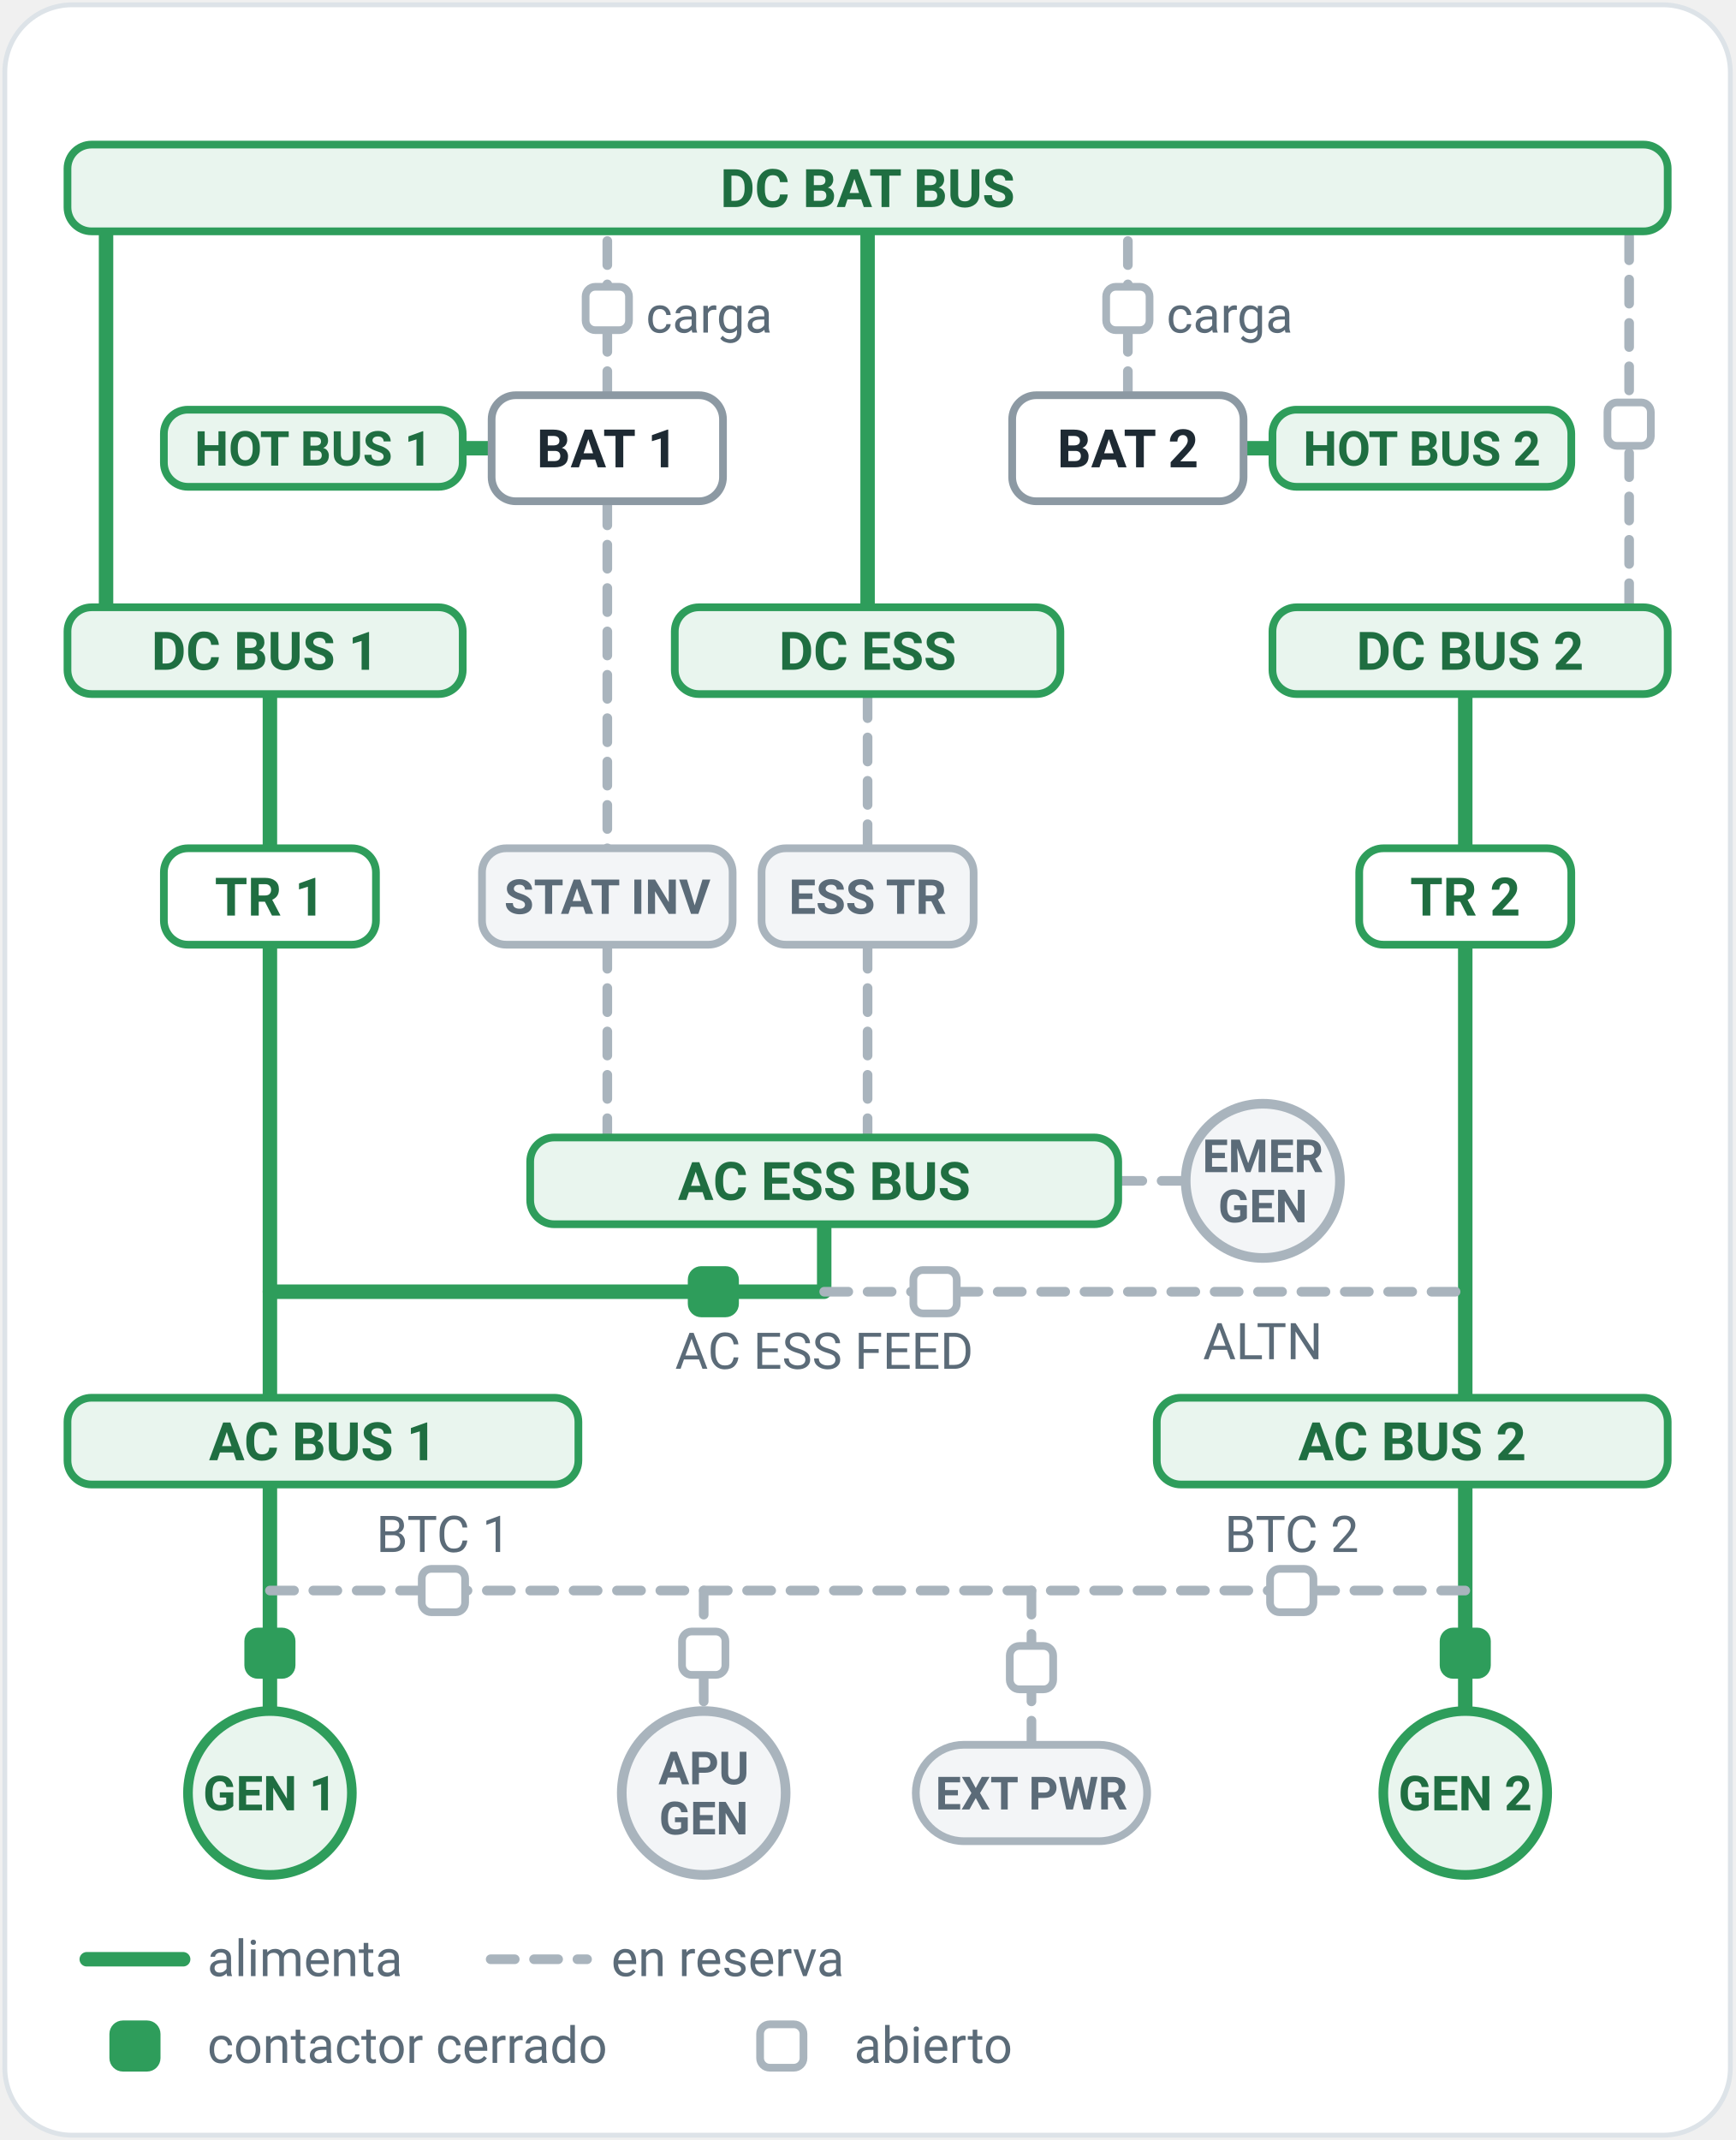
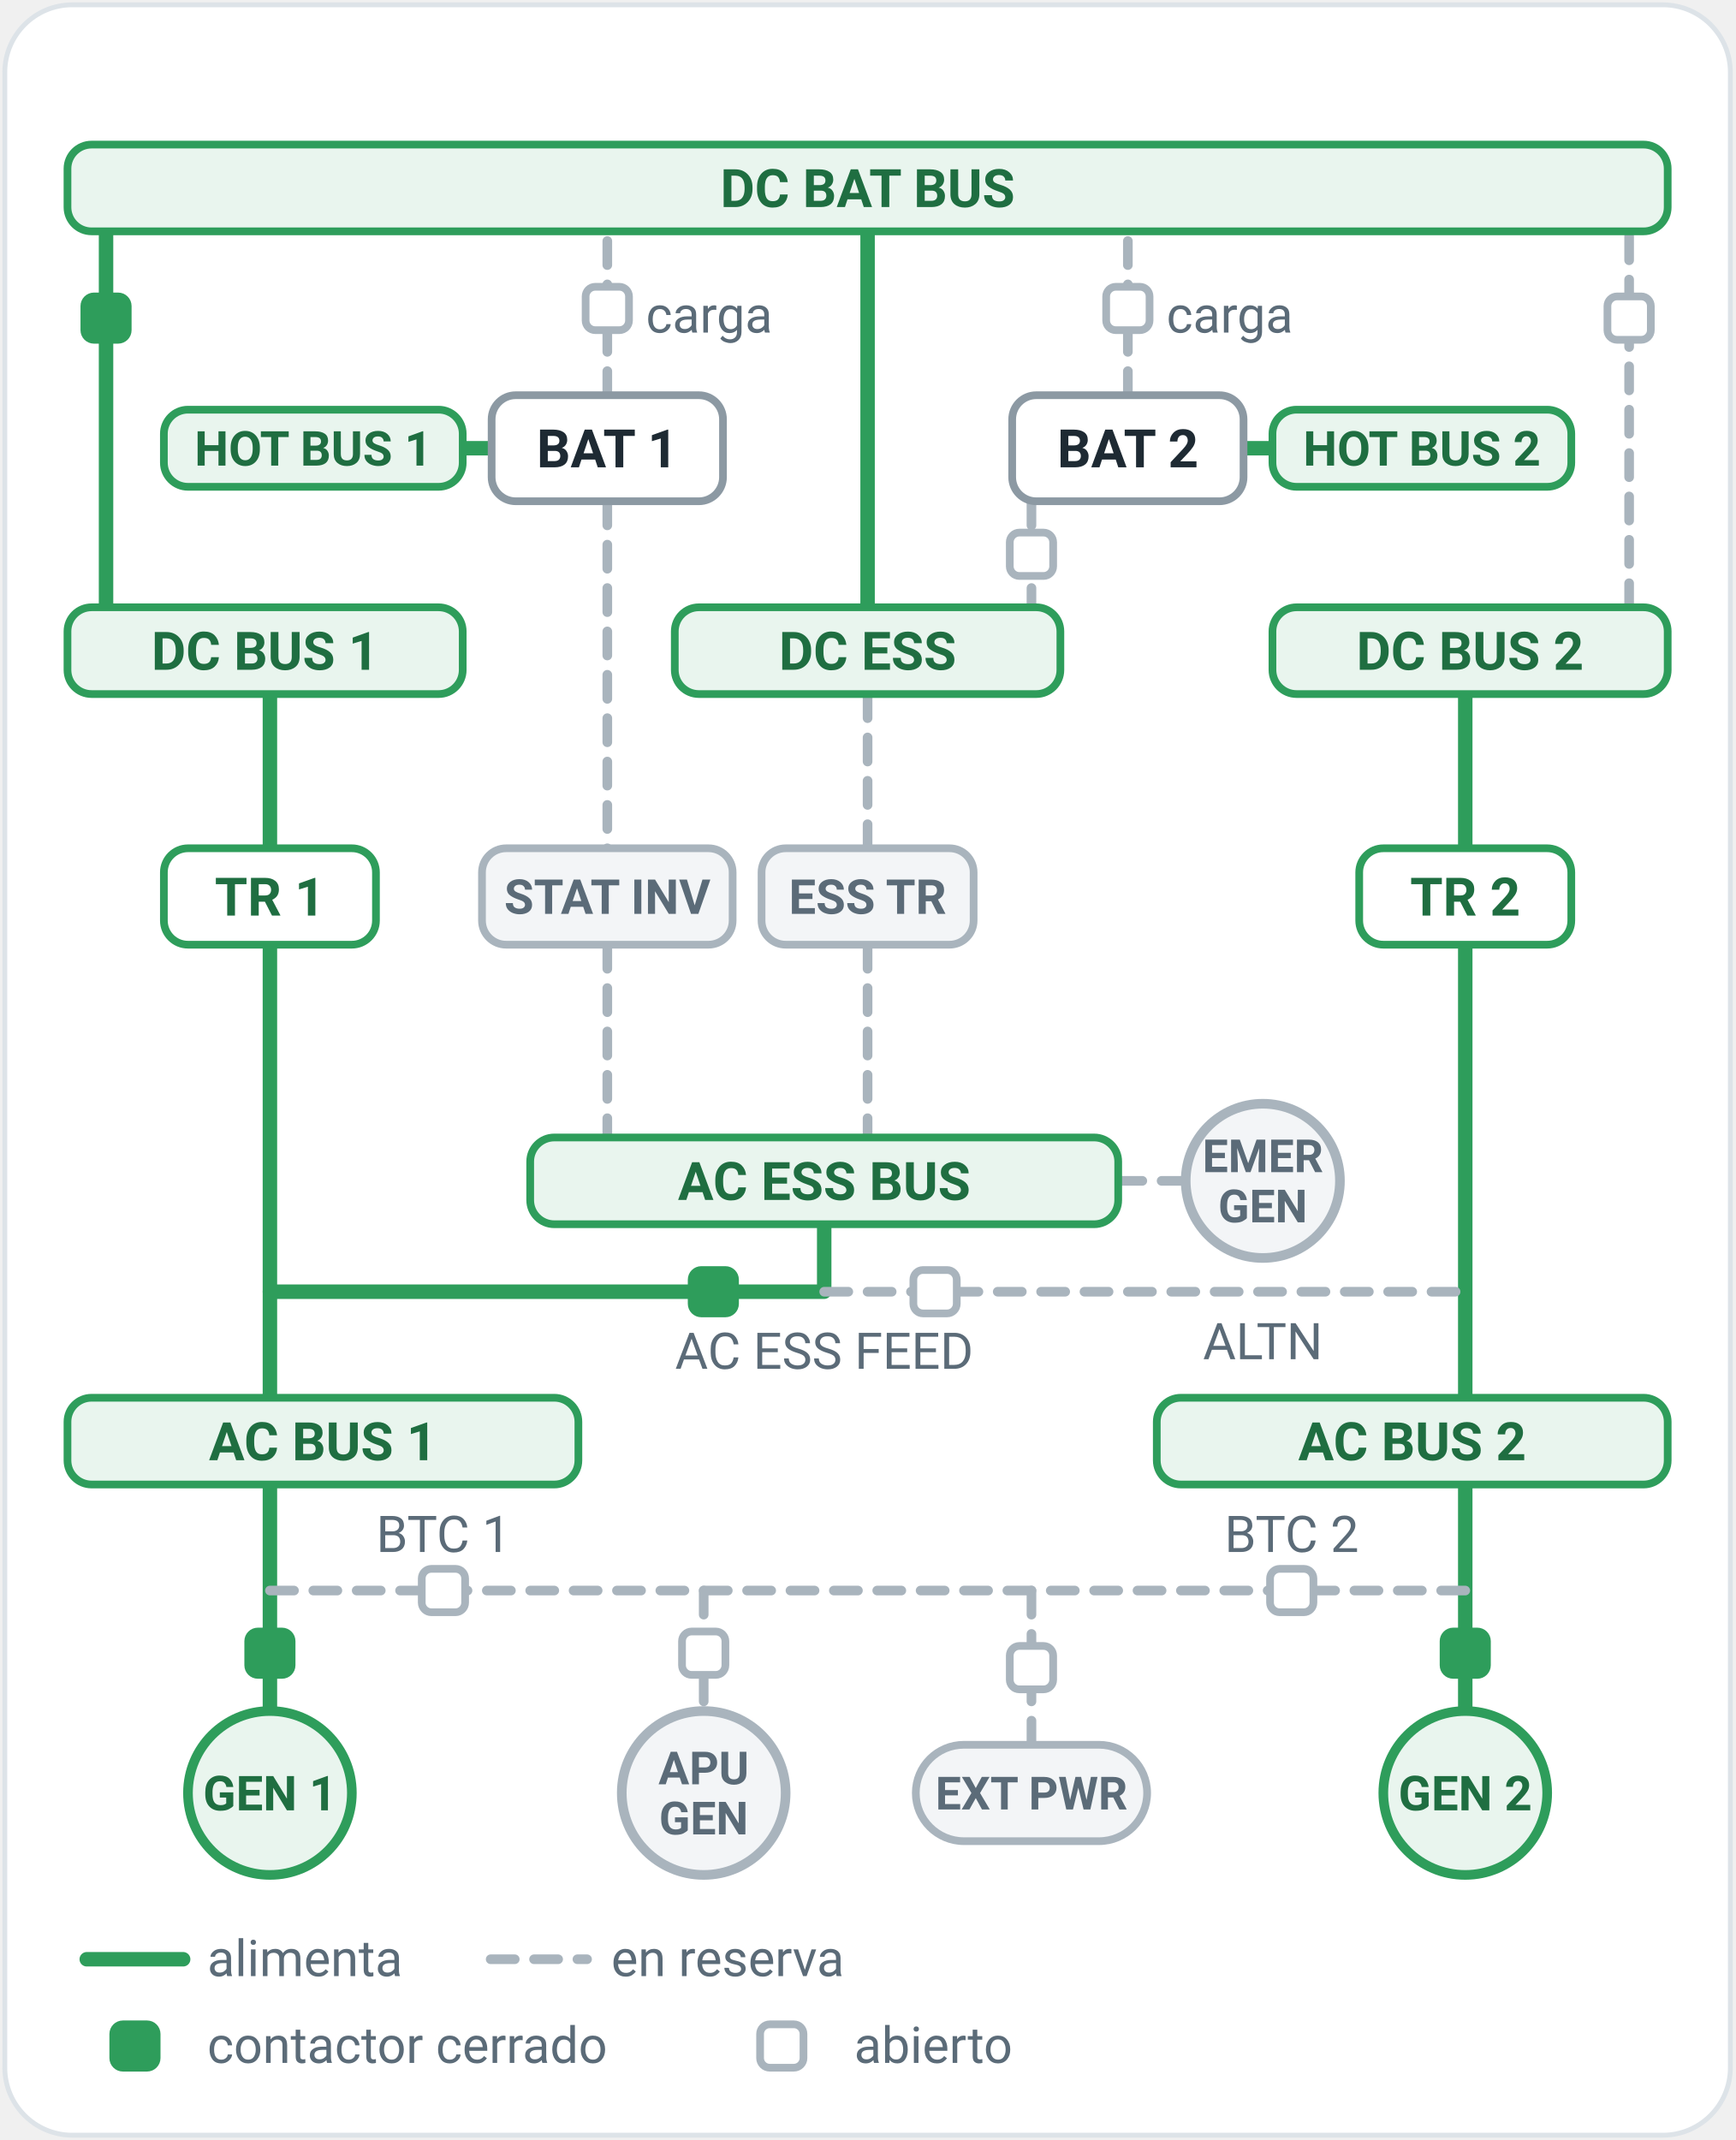
<svg xmlns="http://www.w3.org/2000/svg" viewBox="0 0 360 444" font-family="system-ui, -apple-system, 'Segoe UI', Roboto, sans-serif" role="img" aria-labelledby="t d">
  <rect x="1" y="1" width="358" height="442" rx="14" fill="#FFFFFF" stroke="#DDE3E8" />
  <path d="M22 126 L22 48" fill="none" stroke="#2E9D5B" stroke-width="3" stroke-linecap="round" stroke-linejoin="round" />
  <path d="M338 126 L338 48" fill="none" stroke="#A9B4BD" stroke-width="2" stroke-dasharray="5 4" stroke-linecap="round" stroke-linejoin="round" />
  <path d="M180 126 L180 48" fill="none" stroke="#2E9D5B" stroke-width="3" stroke-linecap="round" stroke-linejoin="round" />
  <path d="M126 82 L126 48" fill="none" stroke="#A9B4BD" stroke-width="2" stroke-dasharray="5 4" stroke-linecap="round" stroke-linejoin="round" />
  <path d="M234 82 L234 48" fill="none" stroke="#A9B4BD" stroke-width="2" stroke-dasharray="5 4" stroke-linecap="round" stroke-linejoin="round" />
  <path d="M96 93 L102 93" fill="none" stroke="#2E9D5B" stroke-width="3" stroke-linecap="round" stroke-linejoin="round" />
  <path d="M258 93 L264 93" fill="none" stroke="#2E9D5B" stroke-width="3" stroke-linecap="round" stroke-linejoin="round" />
  <path d="M56 144 L56 176" fill="none" stroke="#2E9D5B" stroke-width="3" stroke-linecap="round" stroke-linejoin="round" />
  <path d="M56 196 L56 290" fill="none" stroke="#2E9D5B" stroke-width="3" stroke-linecap="round" stroke-linejoin="round" />
  <path d="M304 144 L304 176" fill="none" stroke="#2E9D5B" stroke-width="3" stroke-linecap="round" stroke-linejoin="round" />
  <path d="M304 196 L304 290" fill="none" stroke="#2E9D5B" stroke-width="3" stroke-linecap="round" stroke-linejoin="round" />
  <path d="M126 104 L126 176" fill="none" stroke="#A9B4BD" stroke-width="2" stroke-dasharray="5 4" stroke-linecap="round" stroke-linejoin="round" />
  <path d="M126 196 L126 236" fill="none" stroke="#A9B4BD" stroke-width="2" stroke-dasharray="5 4" stroke-linecap="round" stroke-linejoin="round" />
  <path d="M180 144 L180 176" fill="none" stroke="#A9B4BD" stroke-width="2" stroke-dasharray="5 4" stroke-linecap="round" stroke-linejoin="round" />
  <path d="M180 196 L180 236" fill="none" stroke="#A9B4BD" stroke-width="2" stroke-dasharray="5 4" stroke-linecap="round" stroke-linejoin="round" />
  <path d="M232 245 L246 245" fill="none" stroke="#A9B4BD" stroke-width="2" stroke-dasharray="5 4" stroke-linecap="round" stroke-linejoin="round" />
  <path d="M171 254 L171 268 L56 268" fill="none" stroke="#2E9D5B" stroke-width="3" stroke-linecap="round" stroke-linejoin="round" />
  <path d="M171 268 L304 268" fill="none" stroke="#A9B4BD" stroke-width="2" stroke-dasharray="5 4" stroke-linecap="round" stroke-linejoin="round" />
  <path d="M56 308 L56 355" fill="none" stroke="#2E9D5B" stroke-width="3" stroke-linecap="round" stroke-linejoin="round" />
  <path d="M304 308 L304 355" fill="none" stroke="#2E9D5B" stroke-width="3" stroke-linecap="round" stroke-linejoin="round" />
  <path d="M56 330 L304 330" fill="none" stroke="#A9B4BD" stroke-width="2" stroke-dasharray="5 4" stroke-linecap="round" stroke-linejoin="round" />
  <path d="M146 330 L146 355" fill="none" stroke="#A9B4BD" stroke-width="2" stroke-dasharray="5 4" stroke-linecap="round" stroke-linejoin="round" />
  <path d="M214 330 L214 362" fill="none" stroke="#A9B4BD" stroke-width="2" stroke-dasharray="5 4" stroke-linecap="round" stroke-linejoin="round" />
+   <path d="M214 104 L214 126" fill="none" stroke="#A9B4BD" stroke-width="2" stroke-dasharray="5 4" stroke-linecap="round" stroke-linejoin="round" />
+   <rect x="17.5" y="61.5" width="9" height="9" rx="2" fill="#2E9D5B" stroke="#2E9D5B" stroke-width="1.6" />
  <rect x="121.5" y="59.5" width="9" height="9" rx="2" fill="#FFFFFF" stroke="#A9B4BD" stroke-width="1.6" />
  <rect x="229.5" y="59.5" width="9" height="9" rx="2" fill="#FFFFFF" stroke="#A9B4BD" stroke-width="1.6" />
-   <rect x="333.5" y="83.5" width="9" height="9" rx="2" fill="#FFFFFF" stroke="#A9B4BD" stroke-width="1.6" />
+   <rect x="333.5" y="61.5" width="9" height="9" rx="2" fill="#FFFFFF" stroke="#A9B4BD" stroke-width="1.6" />
+   <rect x="209.5" y="110.5" width="9" height="9" rx="2" fill="#FFFFFF" stroke="#A9B4BD" stroke-width="1.6" />
  <rect x="143.5" y="263.5" width="9" height="9" rx="2" fill="#2E9D5B" stroke="#2E9D5B" stroke-width="1.6" />
  <rect x="189.5" y="263.5" width="9" height="9" rx="2" fill="#FFFFFF" stroke="#A9B4BD" stroke-width="1.6" />
  <rect x="51.5" y="338.5" width="9" height="9" rx="2" fill="#2E9D5B" stroke="#2E9D5B" stroke-width="1.6" />
  <rect x="299.5" y="338.5" width="9" height="9" rx="2" fill="#2E9D5B" stroke="#2E9D5B" stroke-width="1.6" />
  <rect x="87.5" y="325.5" width="9" height="9" rx="2" fill="#FFFFFF" stroke="#A9B4BD" stroke-width="1.6" />
  <rect x="263.5" y="325.5" width="9" height="9" rx="2" fill="#FFFFFF" stroke="#A9B4BD" stroke-width="1.6" />
  <rect x="141.5" y="338.5" width="9" height="9" rx="2" fill="#FFFFFF" stroke="#A9B4BD" stroke-width="1.6" />
  <rect x="209.5" y="341.5" width="9" height="9" rx="2" fill="#FFFFFF" stroke="#A9B4BD" stroke-width="1.6" />
  <rect x="14" y="30" width="332" height="18" rx="5" fill="#E9F5EE" stroke="#2E9D5B" stroke-width="1.6" />
  <text x="180" y="42.96" text-anchor="middle" font-size="11" font-weight="700" fill="#1F6E41">DC BAT BUS</text>
  <rect x="102" y="82" width="48" height="22" rx="5" fill="#FFFFFF" stroke="#8C99A3" stroke-width="1.6" />
  <text x="126" y="96.96" text-anchor="middle" font-size="11" font-weight="700" fill="#1E2A33">BAT 1</text>
  <rect x="210" y="82" width="48" height="22" rx="5" fill="#FFFFFF" stroke="#8C99A3" stroke-width="1.6" />
  <text x="234" y="96.96" text-anchor="middle" font-size="11" font-weight="700" fill="#1E2A33">BAT 2</text>
  <rect x="34" y="85" width="62" height="16" rx="5" fill="#E9F5EE" stroke="#2E9D5B" stroke-width="1.6" />
  <text x="65" y="96.6" text-anchor="middle" font-size="10" font-weight="700" fill="#1F6E41">HOT BUS 1</text>
  <rect x="264" y="85" width="62" height="16" rx="5" fill="#E9F5EE" stroke="#2E9D5B" stroke-width="1.6" />
  <text x="295" y="96.6" text-anchor="middle" font-size="10" font-weight="700" fill="#1F6E41">HOT BUS 2</text>
  <rect x="14" y="126" width="82" height="18" rx="5" fill="#E9F5EE" stroke="#2E9D5B" stroke-width="1.6" />
  <text x="55" y="138.96" text-anchor="middle" font-size="11" font-weight="700" fill="#1F6E41">DC BUS 1</text>
  <rect x="264" y="126" width="82" height="18" rx="5" fill="#E9F5EE" stroke="#2E9D5B" stroke-width="1.6" />
  <text x="305" y="138.96" text-anchor="middle" font-size="11" font-weight="700" fill="#1F6E41">DC BUS 2</text>
  <rect x="140" y="126" width="80" height="18" rx="5" fill="#E9F5EE" stroke="#2E9D5B" stroke-width="1.6" />
  <text x="180" y="138.96" text-anchor="middle" font-size="11" font-weight="700" fill="#1F6E41">DC ESS</text>
  <rect x="34" y="176" width="44" height="20" rx="5" fill="#FFFFFF" stroke="#2E9D5B" stroke-width="1.6" />
  <text x="56" y="189.96" text-anchor="middle" font-size="11" font-weight="700" fill="#1F6E41">TR 1</text>
  <rect x="282" y="176" width="44" height="20" rx="5" fill="#FFFFFF" stroke="#2E9D5B" stroke-width="1.6" />
  <text x="304" y="189.96" text-anchor="middle" font-size="11" font-weight="700" fill="#1F6E41">TR 2</text>
  <rect x="100" y="176" width="52" height="20" rx="5" fill="#F3F5F7" stroke="#A9B4BD" stroke-width="1.6" />
  <text x="126" y="189.6" text-anchor="middle" font-size="10" font-weight="700" fill="#5B6B78">STAT INV</text>
  <rect x="158" y="176" width="44" height="20" rx="5" fill="#F3F5F7" stroke="#A9B4BD" stroke-width="1.6" />
  <text x="180" y="189.6" text-anchor="middle" font-size="10" font-weight="700" fill="#5B6B78">ESS TR</text>
  <rect x="110" y="236" width="122" height="18" rx="5" fill="#E9F5EE" stroke="#2E9D5B" stroke-width="1.6" />
  <text x="171" y="248.96" text-anchor="middle" font-size="11" font-weight="700" fill="#1F6E41">AC ESS BUS</text>
  <circle cx="262" cy="245" r="16" fill="#F3F5F7" stroke="#A9B4BD" stroke-width="2" />
  <text x="262" y="243.2" text-anchor="middle" font-size="9.5" font-weight="700" fill="#5B6B78">EMER</text>
  <text x="262" y="253.6" text-anchor="middle" font-size="9.5" font-weight="700" fill="#5B6B78">GEN</text>
  <rect x="14" y="290" width="106" height="18" rx="5" fill="#E9F5EE" stroke="#2E9D5B" stroke-width="1.6" />
  <text x="67" y="302.96" text-anchor="middle" font-size="11" font-weight="700" fill="#1F6E41">AC BUS 1</text>
  <rect x="240" y="290" width="106" height="18" rx="5" fill="#E9F5EE" stroke="#2E9D5B" stroke-width="1.6" />
  <text x="293" y="302.96" text-anchor="middle" font-size="11" font-weight="700" fill="#1F6E41">AC BUS 2</text>
  <circle cx="56" cy="372" r="17" fill="#E9F5EE" stroke="#2E9D5B" stroke-width="2" />
  <text x="56" y="375.6" text-anchor="middle" font-size="10" font-weight="700" fill="#1F6E41">GEN 1</text>
  <circle cx="146" cy="372" r="17" fill="#F3F5F7" stroke="#A9B4BD" stroke-width="2" />
  <text x="146" y="370.2" text-anchor="middle" font-size="9.5" font-weight="700" fill="#5B6B78">APU</text>
  <text x="146" y="380.6" text-anchor="middle" font-size="9.5" font-weight="700" fill="#5B6B78">GEN</text>
  <circle cx="304" cy="372" r="17" fill="#E9F5EE" stroke="#2E9D5B" stroke-width="2" />
  <text x="304" y="375.6" text-anchor="middle" font-size="10" font-weight="700" fill="#1F6E41">GEN 2</text>
  <rect x="190" y="362" width="48" height="20" rx="10" fill="#F3F5F7" stroke="#A9B4BD" stroke-width="1.6" />
  <text x="214" y="375.42" text-anchor="middle" font-size="9.5" font-weight="700" fill="#5B6B78">EXT PWR</text>
  <text x="92" y="322" text-anchor="middle" font-size="10.5" fill="#5B6B78">BTC 1</text>
  <text x="268" y="322" text-anchor="middle" font-size="10.5" fill="#5B6B78">BTC 2</text>
  <text x="171" y="284" text-anchor="middle" font-size="10.5" fill="#5B6B78">AC ESS FEED</text>
  <text x="262" y="282" text-anchor="middle" font-size="10.5" fill="#5B6B78">ALTN</text>
  <text x="134" y="69" font-size="10.5" fill="#5B6B78">carga</text>
  <text x="242" y="69" font-size="10.5" fill="#5B6B78">carga</text>
  <path d="M18 406.5 L38 406.5" fill="none" stroke="#2E9D5B" stroke-width="3" stroke-linecap="round" stroke-linejoin="round" />
  <text x="43" y="410" font-size="10.5" fill="#5B6B78">alimenta</text>
  <path d="M101.8 406.5 L121.8 406.5" fill="none" stroke="#A9B4BD" stroke-width="2" stroke-dasharray="5 4" stroke-linecap="round" stroke-linejoin="round" />
  <text x="126.8" y="410" font-size="10.5" fill="#5B6B78">en reserva</text>
  <rect x="23.5" y="420" width="9" height="9" rx="2" fill="#2E9D5B" stroke="#2E9D5B" stroke-width="1.6" />
  <text x="43" y="428" font-size="10.5" fill="#5B6B78">contactor cerrado</text>
  <rect x="157.7" y="420" width="9" height="9" rx="2" fill="#FFFFFF" stroke="#A9B4BD" stroke-width="1.6" />
  <text x="177.2" y="428" font-size="10.5" fill="#5B6B78">abierto</text>
</svg>
